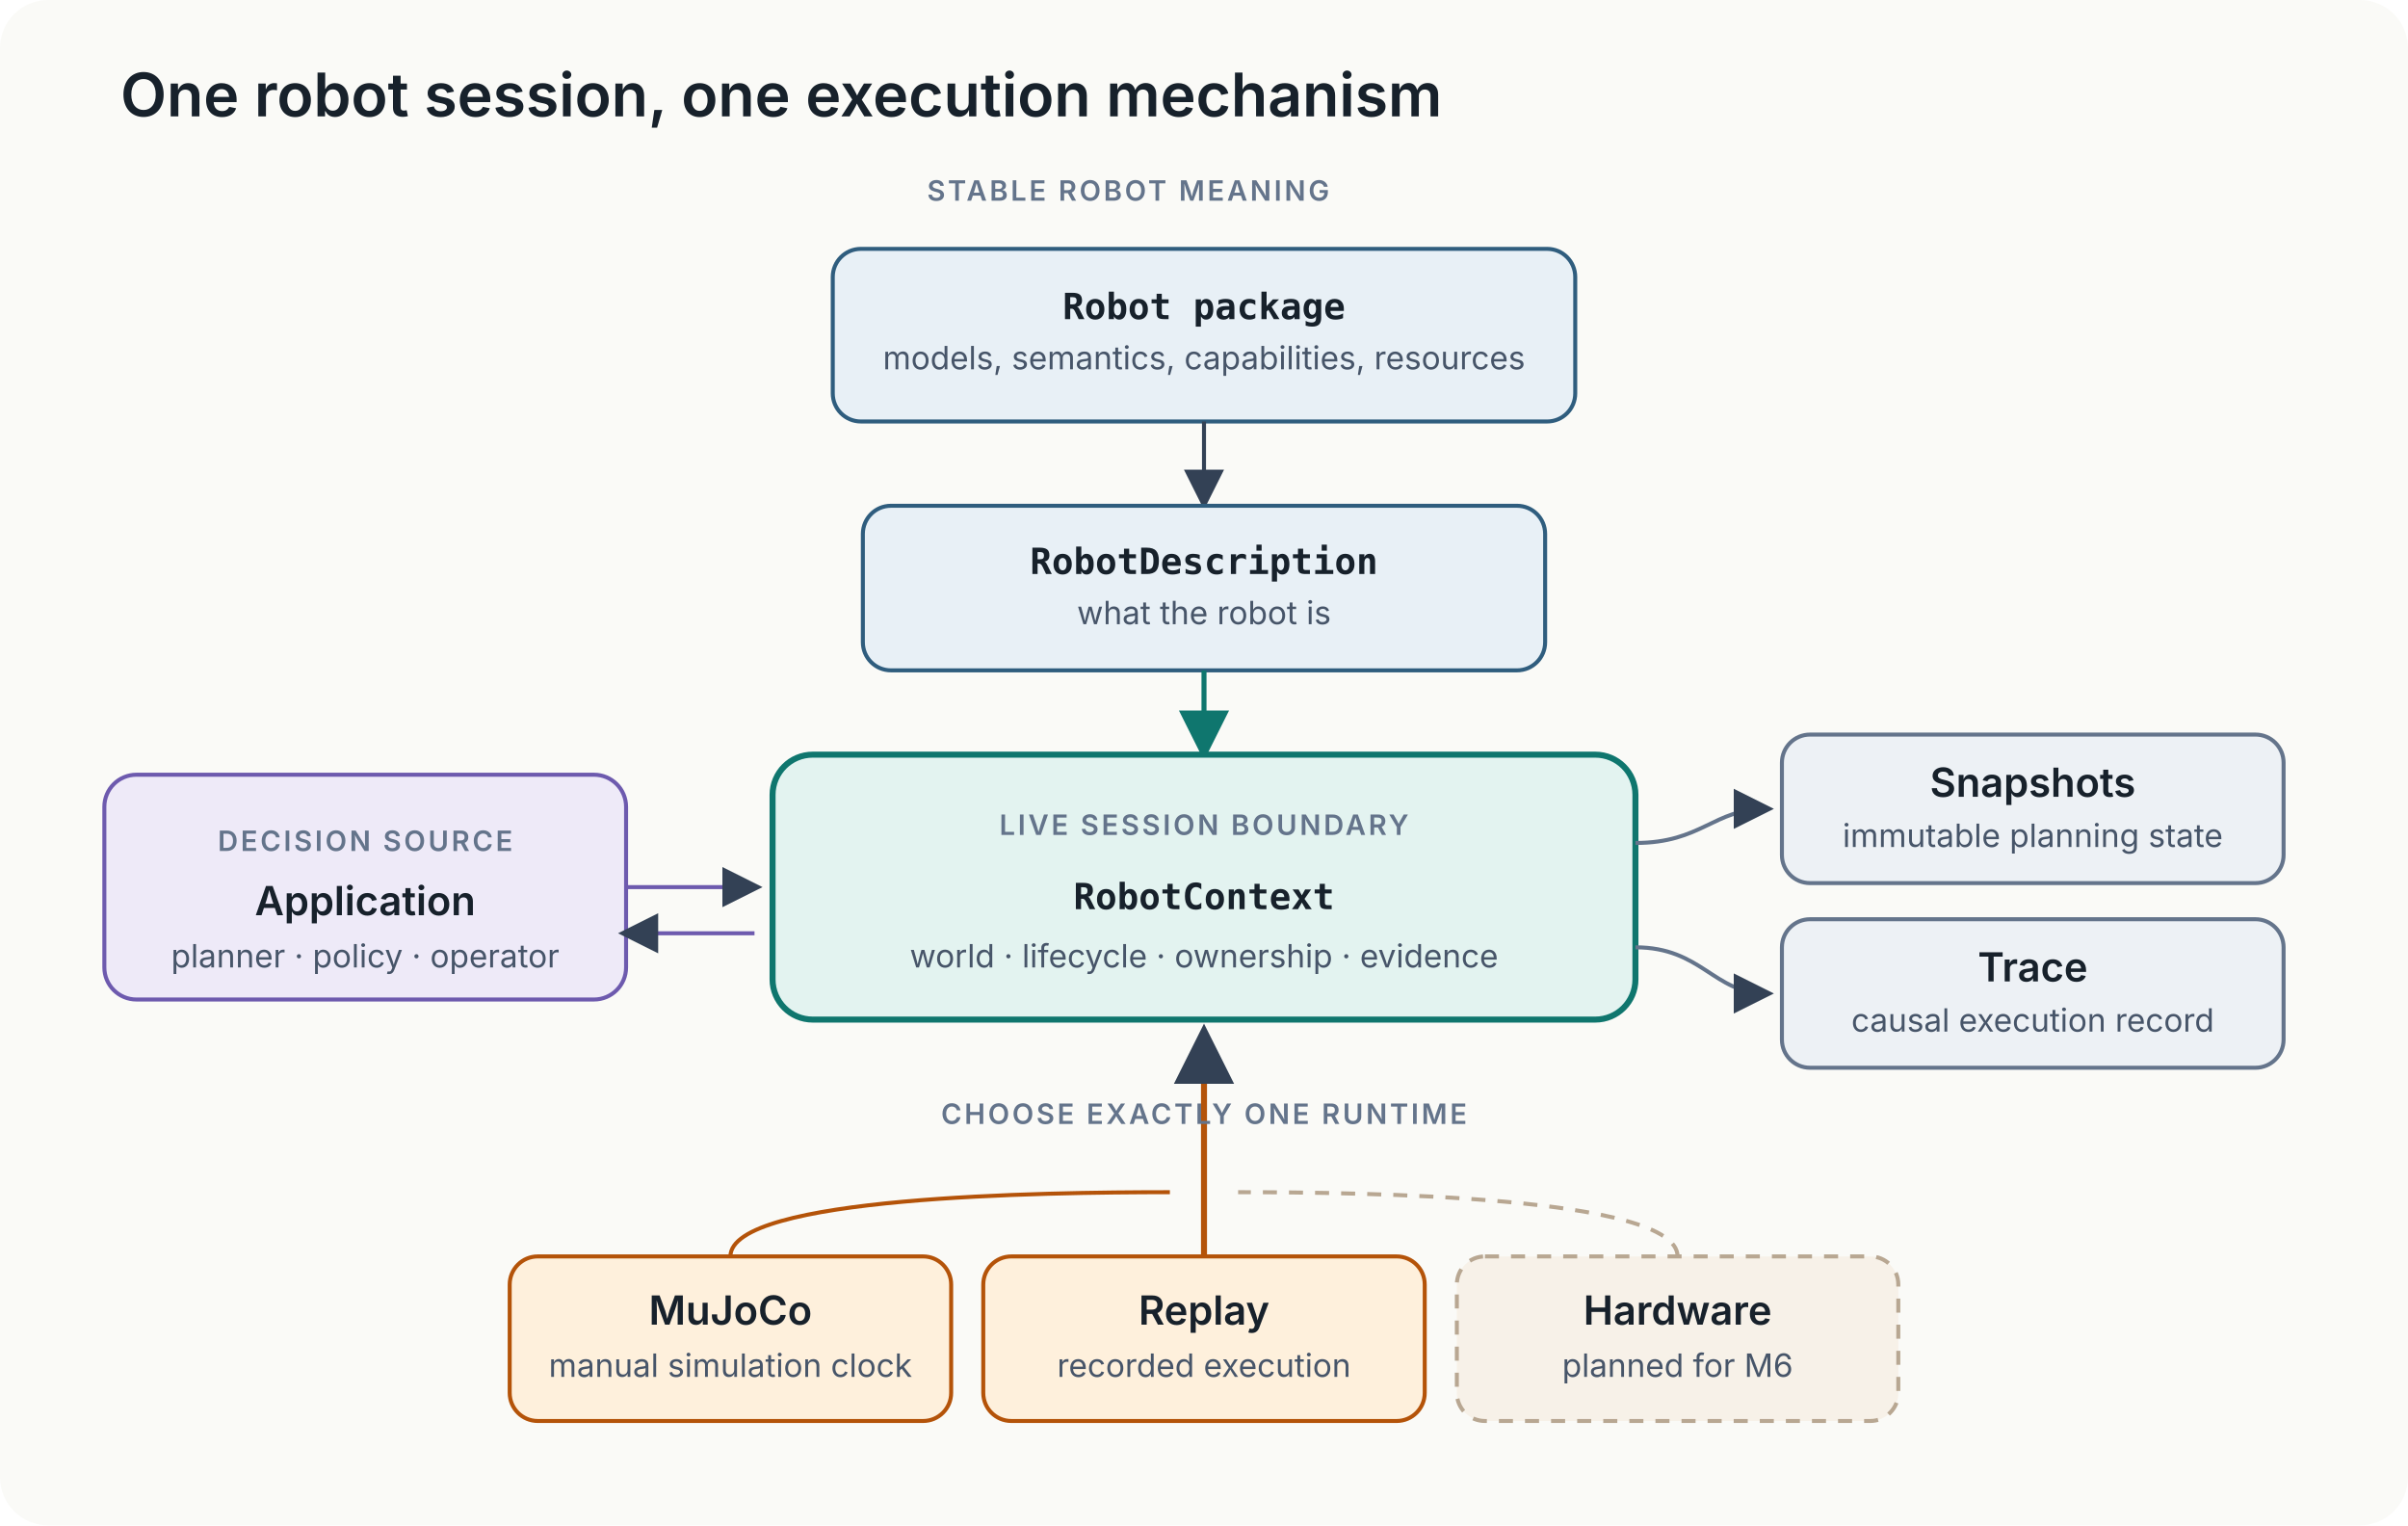
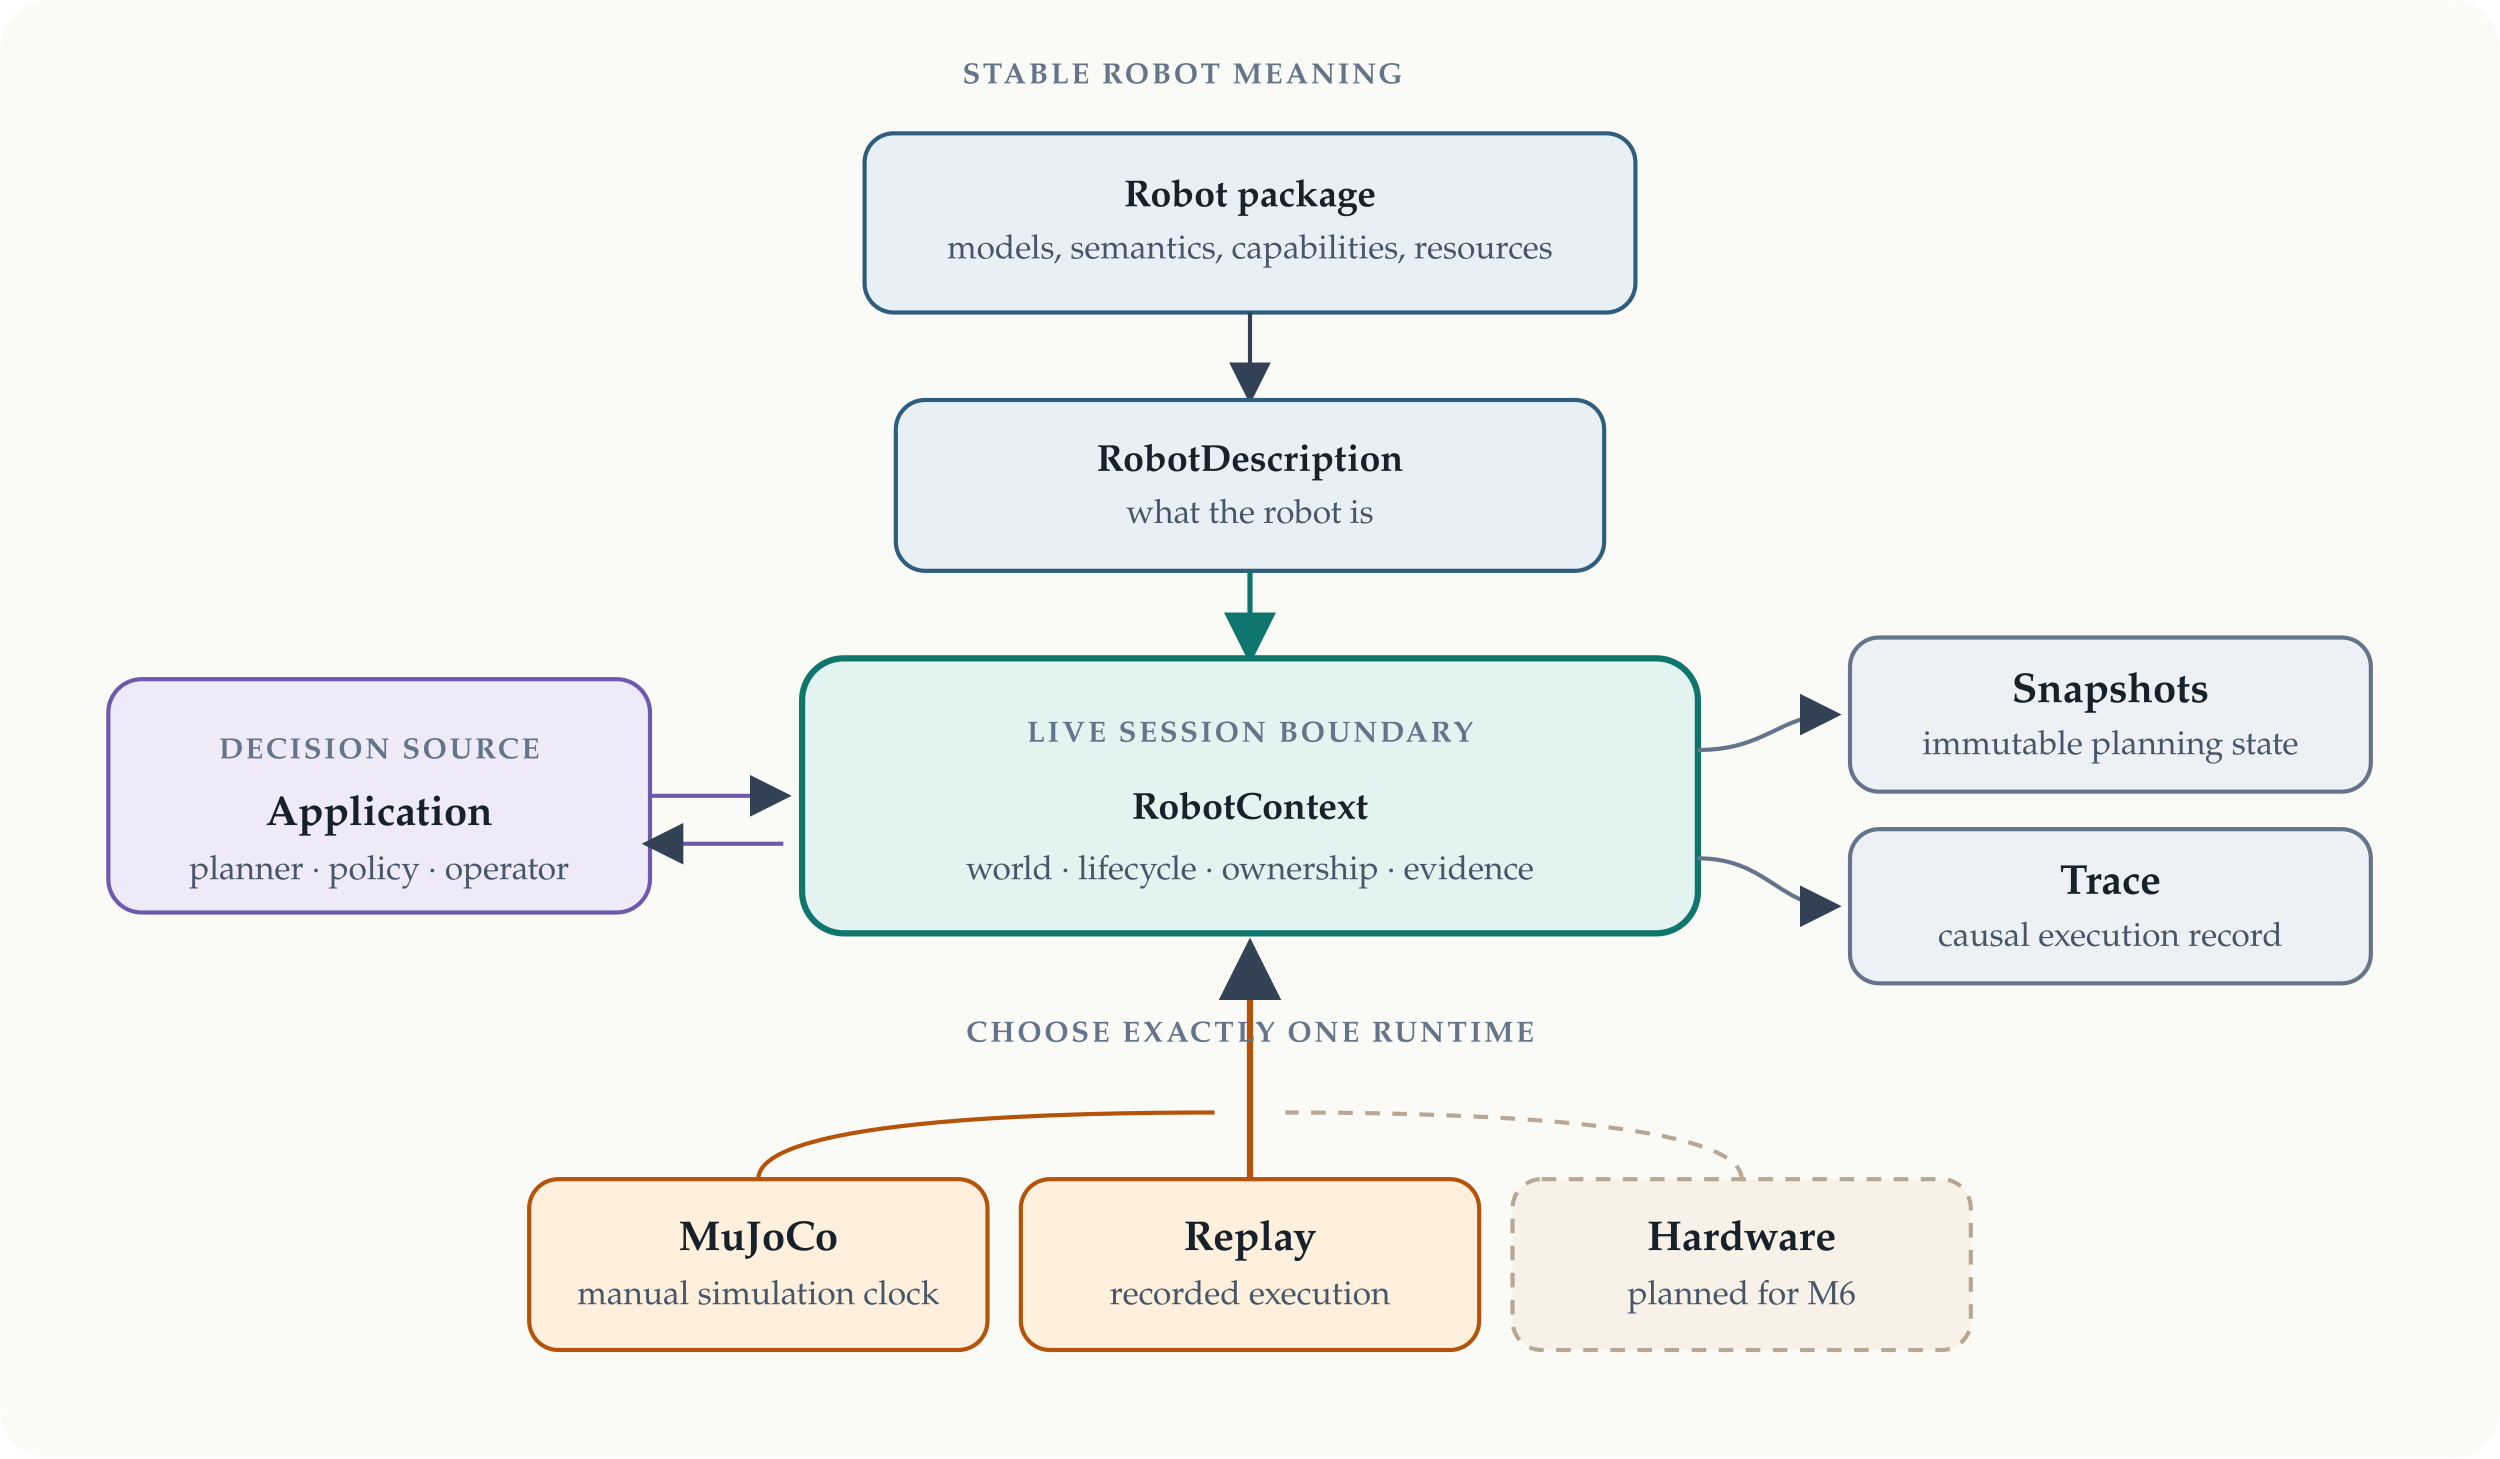
- <svg xmlns="http://www.w3.org/2000/svg" width="1200" height="760" viewBox="0 0 1200 760" role="img" aria-labelledby="title desc">
+ <svg xmlns="http://www.w3.org/2000/svg" width="1200" height="700" viewBox="0 60 1200 700" role="img" aria-labelledby="title desc">
  <defs>
    <marker id="arrow-ink" markerWidth="10" markerHeight="10" refX="8" refY="5" orient="auto" markerUnits="strokeWidth">
      <path d="M0,0 L10,5 L0,10 Z" fill="#334155" />
    </marker>
    <marker id="arrow-teal" markerWidth="10" markerHeight="10" refX="8" refY="5" orient="auto" markerUnits="strokeWidth">
      <path d="M0,0 L10,5 L0,10 Z" fill="#0f766e" />
    </marker>
    <style>
-       .title { font: 600 30px ui-sans-serif, -apple-system, BlinkMacSystemFont, "Segoe UI", sans-serif; fill: #17212b; }
-       .eyebrow { font: 600 14px ui-sans-serif, -apple-system, BlinkMacSystemFont, "Segoe UI", sans-serif; letter-spacing: 1.3px; fill: #64748b; }
-       .label { font: 600 20px ui-sans-serif, -apple-system, BlinkMacSystemFont, "Segoe UI", sans-serif; fill: #17212b; }
-       .body { font: 400 16px ui-sans-serif, -apple-system, BlinkMacSystemFont, "Segoe UI", sans-serif; fill: #475569; }
-       .small { font: 500 14px ui-sans-serif, -apple-system, BlinkMacSystemFont, "Segoe UI", sans-serif; fill: #5c6773; }
-       .code { font: 600 18px ui-monospace, SFMono-Regular, Menlo, Consolas, monospace; fill: #17212b; }
+       .eyebrow { font: 600 14px Palatino, "Palatino Linotype", "Book Antiqua", Georgia, serif; letter-spacing: 1.3px; fill: #64748b; }
+       .label { font: 600 20px Palatino, "Palatino Linotype", "Book Antiqua", Georgia, serif; fill: #17212b; }
+       .body { font: 400 16px Palatino, "Palatino Linotype", "Book Antiqua", Georgia, serif; fill: #475569; }
+       .small { font: 500 14px Palatino, "Palatino Linotype", "Book Antiqua", Georgia, serif; fill: #5c6773; }
+       .code { font: 600 18px Palatino, "Palatino Linotype", "Book Antiqua", Georgia, serif; fill: #17212b; }
    </style>
  </defs>
-   <rect width="1200" height="760" rx="24" fill="#fafaf7" />
-   <text x="60" y="58" class="title">One robot session, one execution mechanism</text>
+   <rect y="60" width="1200" height="700" rx="24" fill="#fafaf7" />
  <text x="462" y="100" class="eyebrow">STABLE ROBOT MEANING</text>
  <rect x="415" y="124" width="370" height="86" rx="14" fill="#e8f0f6" stroke="#2f5d7e" stroke-width="2" />
  <text x="600" y="159" text-anchor="middle" class="code">Robot package</text>
  <text x="600" y="184" text-anchor="middle" class="body">models, semantics, capabilities, resources</text>
  <path d="M600 210 L600 250" fill="none" stroke="#334155" stroke-width="2" marker-end="url(#arrow-ink)" />
  <rect x="430" y="252" width="340" height="82" rx="14" fill="#e8f0f6" stroke="#2f5d7e" stroke-width="2" />
  <text x="600" y="286" text-anchor="middle" class="code">RobotDescription</text>
  <text x="600" y="311" text-anchor="middle" class="body">what the robot is</text>
  <path d="M600 334 L600 374" fill="none" stroke="#0f766e" stroke-width="2.5" marker-end="url(#arrow-teal)" />
  <rect x="385" y="376" width="430" height="132" rx="20" fill="#e3f3f0" stroke="#0f766e" stroke-width="3" />
  <text x="600" y="416" text-anchor="middle" class="eyebrow" fill="#0f766e">LIVE SESSION BOUNDARY</text>
  <text x="600" y="453" text-anchor="middle" class="code">RobotContext</text>
  <text x="600" y="482" text-anchor="middle" class="body">world · lifecycle · ownership · evidence</text>
  <rect x="52" y="386" width="260" height="112" rx="16" fill="#eeeaf8" stroke="#6d5aae" stroke-width="2" />
  <text x="182" y="424" text-anchor="middle" class="eyebrow">DECISION SOURCE</text>
  <text x="182" y="456" text-anchor="middle" class="label">Application</text>
  <text x="182" y="482" text-anchor="middle" class="body">planner · policy · operator</text>
  <path d="M312 442 L376 442" fill="none" stroke="#6d5aae" stroke-width="2" marker-end="url(#arrow-ink)" />
  <path d="M376 465 L312 465" fill="none" stroke="#6d5aae" stroke-width="2" marker-end="url(#arrow-ink)" />
  <rect x="888" y="366" width="250" height="74" rx="14" fill="#edf1f5" stroke="#64748b" stroke-width="2" />
  <text x="1013" y="397" text-anchor="middle" class="label">Snapshots</text>
  <text x="1013" y="422" text-anchor="middle" class="body">immutable planning state</text>
  <rect x="888" y="458" width="250" height="74" rx="14" fill="#edf1f5" stroke="#64748b" stroke-width="2" />
  <text x="1013" y="489" text-anchor="middle" class="label">Trace</text>
  <text x="1013" y="514" text-anchor="middle" class="body">causal execution record</text>
  <path d="M815 420 C848 420 854 403 880 403" fill="none" stroke="#64748b" stroke-width="2" marker-end="url(#arrow-ink)" />
  <path d="M815 472 C848 472 854 495 880 495" fill="none" stroke="#64748b" stroke-width="2" marker-end="url(#arrow-ink)" />
  <path d="M600 638 L600 516" fill="none" stroke="#b45309" stroke-width="3" marker-end="url(#arrow-ink)" />
  <text x="600" y="560" text-anchor="middle" class="eyebrow" fill="#b45309">CHOOSE EXACTLY ONE RUNTIME</text>
  <rect x="254" y="626" width="220" height="82" rx="14" fill="#fef0dc" stroke="#b45309" stroke-width="2" />
  <text x="364" y="660" text-anchor="middle" class="label">MuJoCo</text>
  <text x="364" y="686" text-anchor="middle" class="body">manual simulation clock</text>
  <rect x="490" y="626" width="220" height="82" rx="14" fill="#fef0dc" stroke="#b45309" stroke-width="2" />
  <text x="600" y="660" text-anchor="middle" class="label">Replay</text>
  <text x="600" y="686" text-anchor="middle" class="body">recorded execution</text>
  <rect x="726" y="626" width="220" height="82" rx="14" fill="#f7f1e8" stroke="#b8a792" stroke-width="2" stroke-dasharray="7 6" />
  <text x="836" y="660" text-anchor="middle" class="label" fill="#5c6773">Hardware</text>
  <text x="836" y="686" text-anchor="middle" class="body">planned for M6</text>
  <path d="M364 626 C364 596 520 594 583 594" fill="none" stroke="#b45309" stroke-width="2" />
  <path d="M600 626 L600 594" fill="none" stroke="#b45309" stroke-width="2" />
  <path d="M836 626 C836 596 680 594 617 594" fill="none" stroke="#b8a792" stroke-width="2" stroke-dasharray="7 6" />
</svg>
